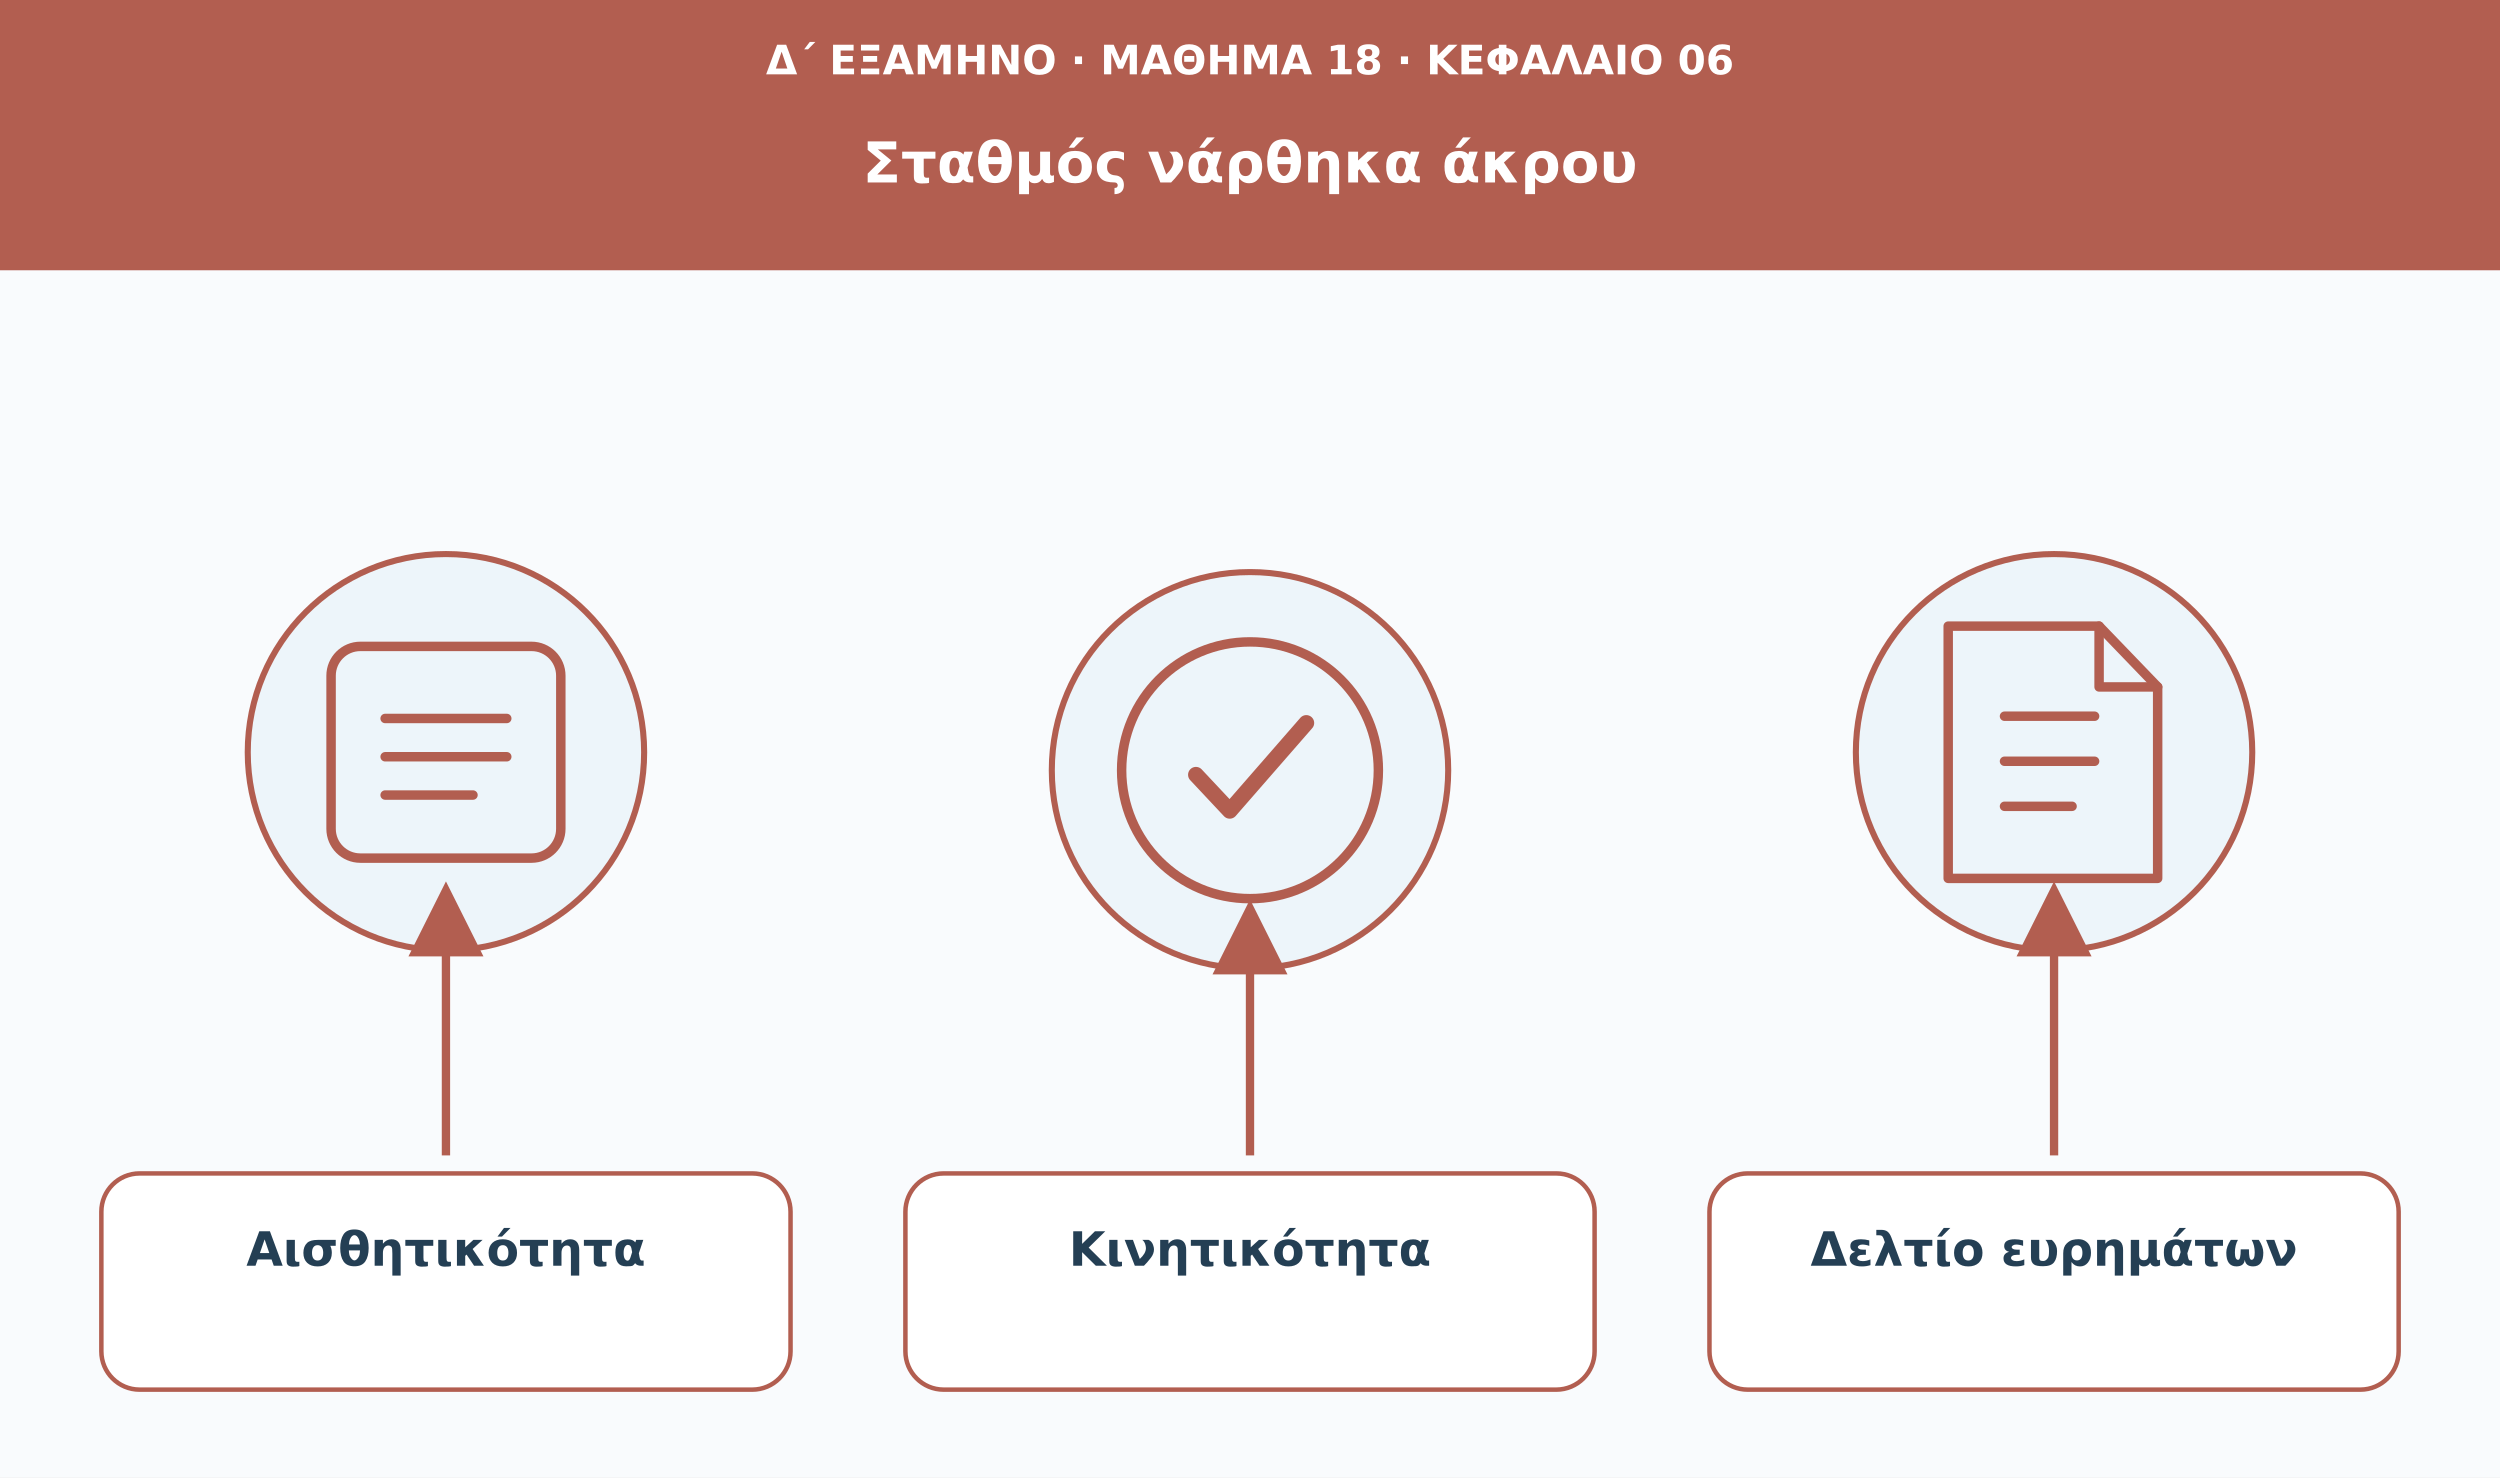
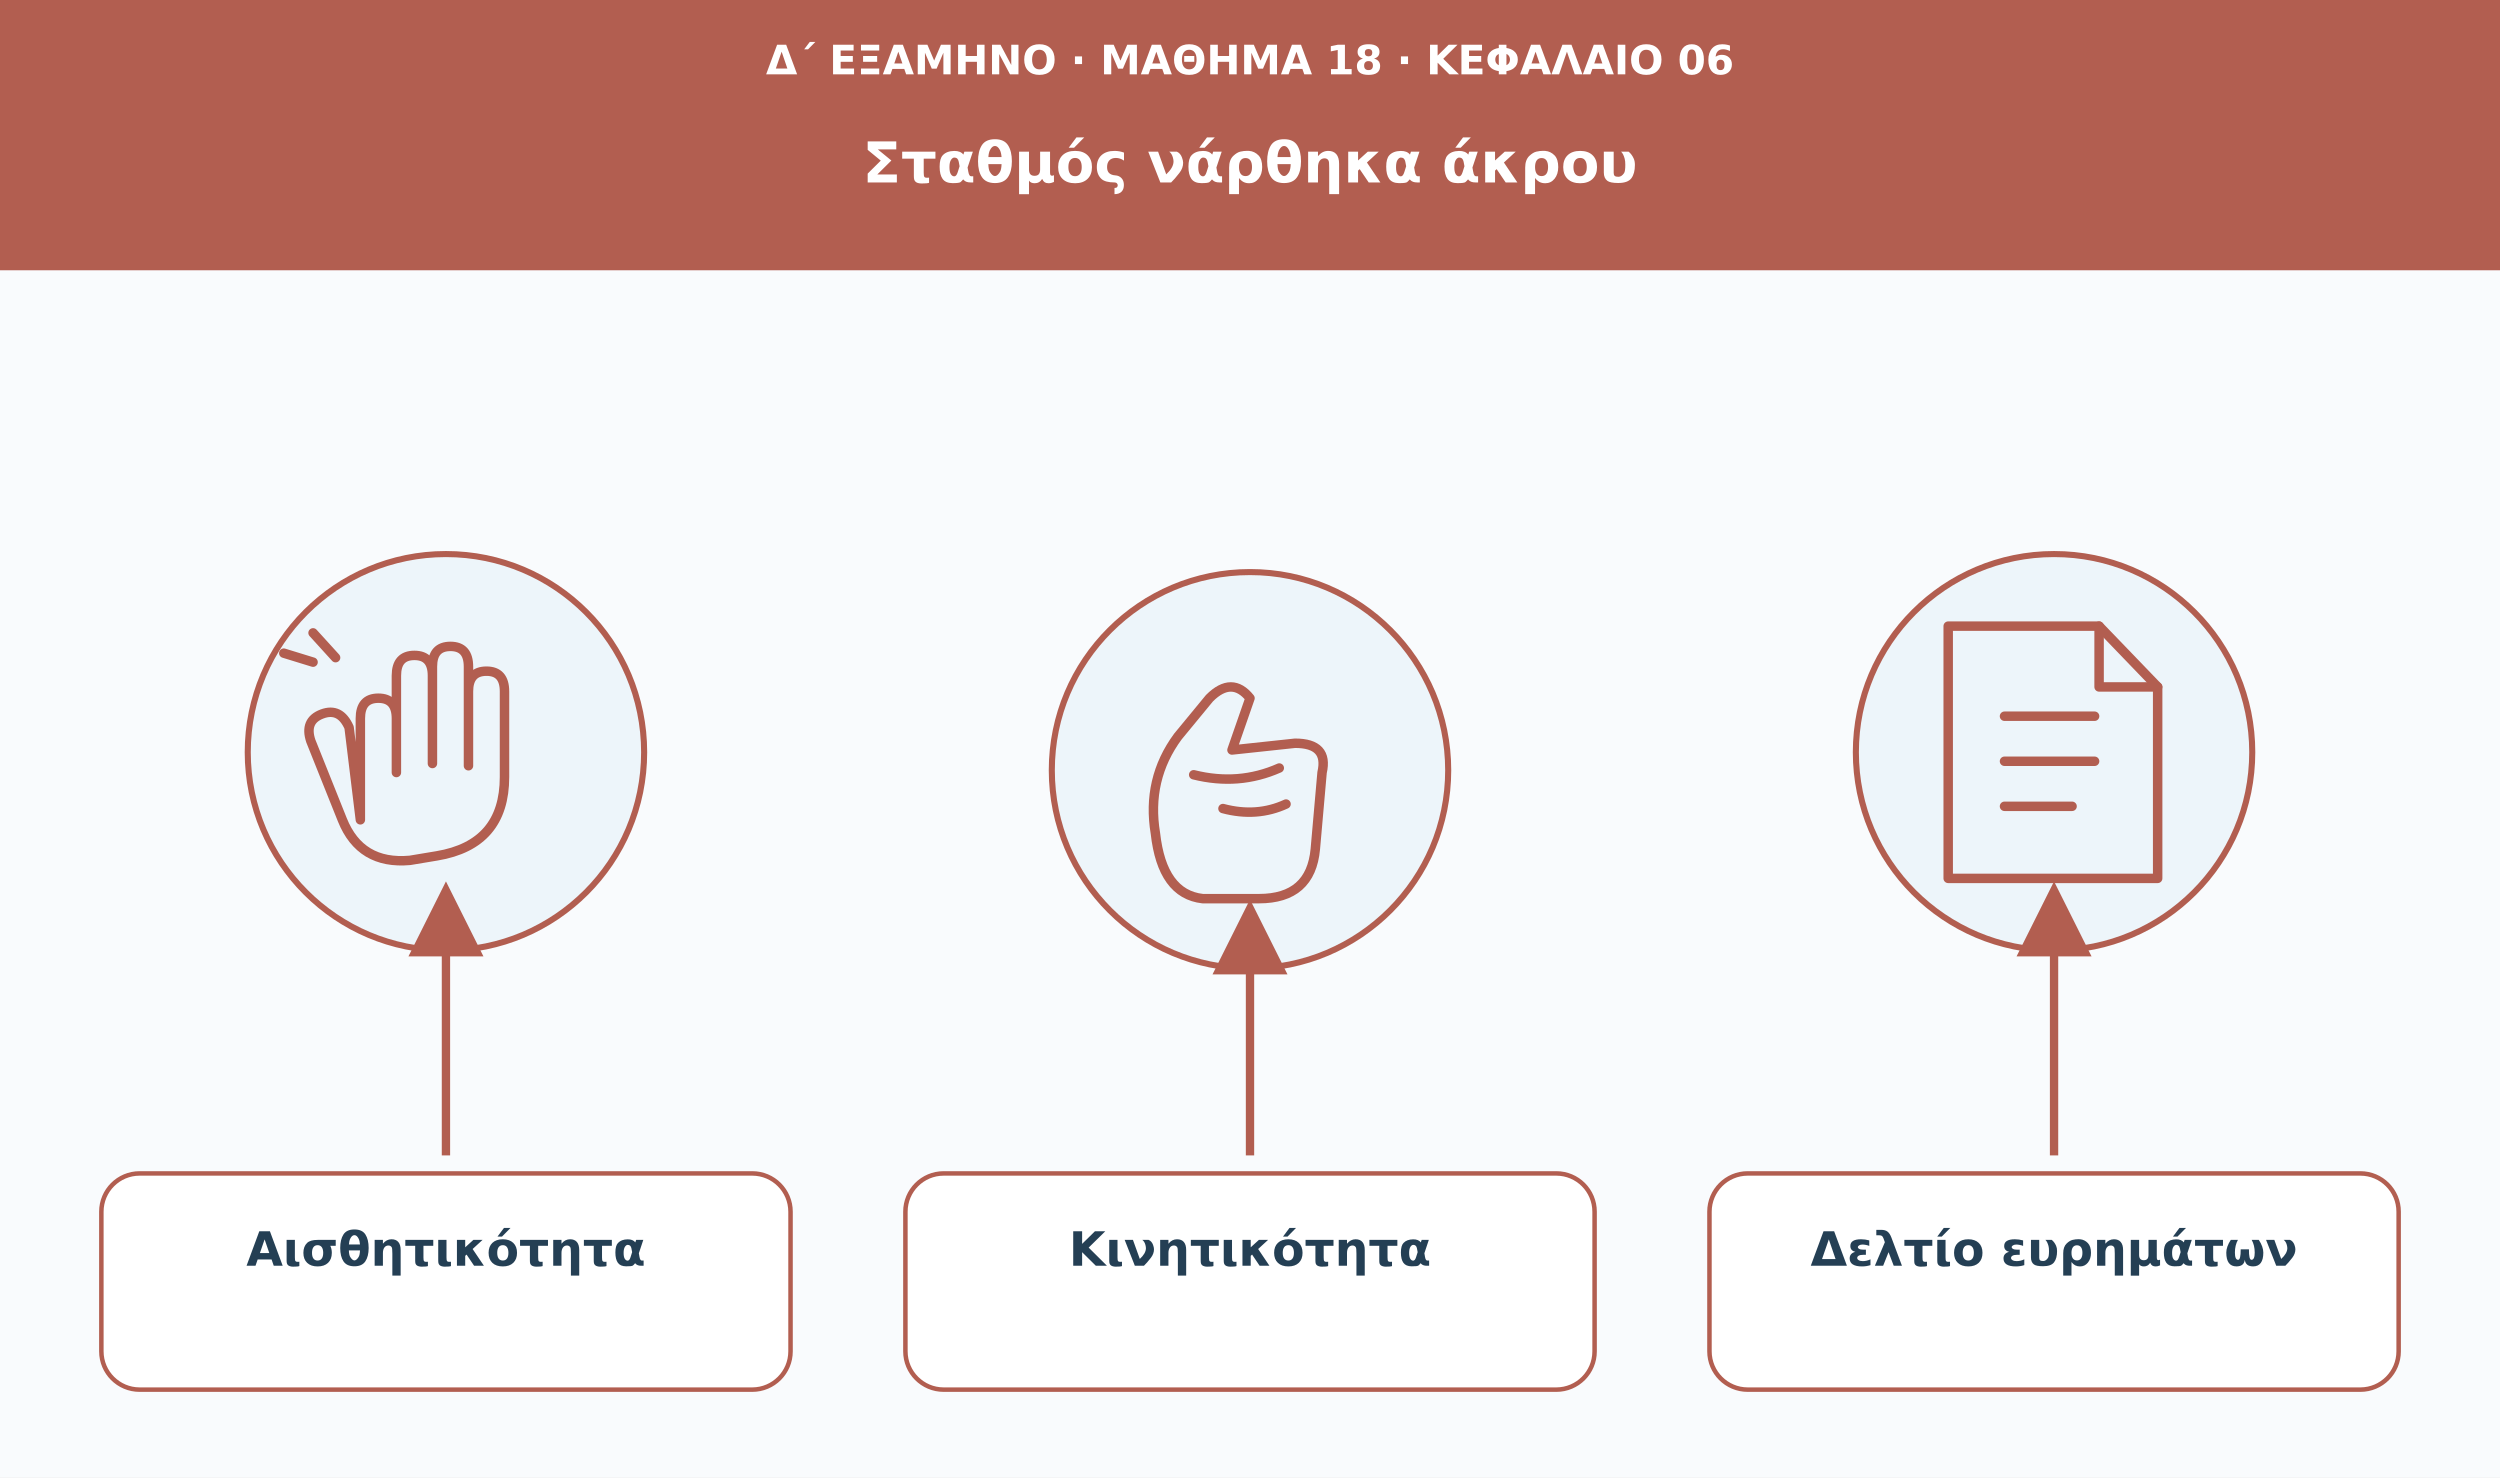
<svg xmlns="http://www.w3.org/2000/svg" viewBox="0 0 1110 656" role="img" aria-labelledby="t d">
  <defs>
    <marker id="arrow" viewBox="0 0 10 10" markerWidth="9" markerHeight="9" refX="8" refY="5" orient="auto">
      <path d="M0 0L10 5L0 10Z" fill="#b25e50" />
    </marker>
  </defs>
  <rect width="1110" height="656" fill="#f9fbfd" />
  <rect width="1110" height="120" fill="#b25e50" />
  <text x="555" y="33" font-family="DejaVu Sans,Arial,sans-serif" font-size="18" fill="#ffffff" font-weight="680" text-anchor="middle">Δ΄ ΕΞΑΜΗΝΟ · ΜΑΘΗΜΑ 18 · ΚΕΦΑΛΑΙΟ 06</text>
  <text x="555" y="81" font-family="DejaVu Sans,Arial,sans-serif" font-size="25" fill="#ffffff" font-weight="750" text-anchor="middle">Σταθμός νάρθηκα άκρου</text>
  <circle cx="198" cy="334" r="88" fill="#edf5fa" stroke="#b25e50" stroke-width="2.7" />
  <g transform="translate(198 334)" fill="none" stroke="#b25e50" stroke-width="4.2" stroke-linecap="round" stroke-linejoin="round">
-     <rect x="-51" y="-47" width="102" height="94" rx="13" />
-     <path d="M-27-15h54m-54 17h54m-54 17h39" />
+     <path d="M-38 30v-45q0-9 8-9t8 9v24-43q0-9 8-9t8 9v39-43q0-9 8-9t8 9v44-33q0-9 8-9t8 9v38q0 30-30 35l-12 2q-22 2-30-18l-14-35q-3-9 5-12t12 6z" />
+     <path d="M-49-42l-10-11m0 13-13-4" />
  </g>
  <path d="M198 513L198 398" stroke="#b25e50" stroke-width="3.7" marker-end="url(#arrow)" />
  <rect x="45" y="521" width="306" height="96" rx="17" fill="#fff" stroke="#b25e50" stroke-width="2" />
  <text x="198" y="562" font-family="DejaVu Sans,Arial,sans-serif" font-size="21" fill="#243f54" font-weight="700" text-anchor="middle">Αισθητικότητα</text>
  <circle cx="555" cy="342" r="88" fill="#edf5fa" stroke="#b25e50" stroke-width="2.7" />
  <g transform="translate(555 342)" fill="none" stroke="#b25e50" stroke-width="4.2" stroke-linecap="round" stroke-linejoin="round">
-     <circle r="57" />
-     <path d="M-24 2l15 16 34-39" stroke-width="7" />
+     <path d="M-42 28q-4-24 10-43l14-17q10-10 18 0l-8 23 28-3q15 0 12 13l-3 34q-2 22-25 22h-25q-18-2-21-29Z" />
+     <path d="M-25 2q20 5 38-3m-25 18q15 4 28-2" />
  </g>
  <path d="M555 513L555 406" stroke="#b25e50" stroke-width="3.7" marker-end="url(#arrow)" />
  <rect x="402" y="521" width="306" height="96" rx="17" fill="#fff" stroke="#b25e50" stroke-width="2" />
  <text x="555" y="562" font-family="DejaVu Sans,Arial,sans-serif" font-size="21" fill="#243f54" font-weight="700" text-anchor="middle">Κινητικότητα</text>
  <circle cx="912" cy="334" r="88" fill="#edf5fa" stroke="#b25e50" stroke-width="2.7" />
  <g transform="translate(912 334)" fill="none" stroke="#b25e50" stroke-width="4.2" stroke-linecap="round" stroke-linejoin="round">
    <path d="M-47-56h67l26 27v85h-93Z" />
    <path d="M20-56v27h26m-68 13h40m-40 20h40m-40 20h30" />
  </g>
  <path d="M912 513L912 398" stroke="#b25e50" stroke-width="3.7" marker-end="url(#arrow)" />
  <rect x="759" y="521" width="306" height="96" rx="17" fill="#fff" stroke="#b25e50" stroke-width="2" />
  <text x="912" y="562" font-family="DejaVu Sans,Arial,sans-serif" font-size="21" fill="#243f54" font-weight="700" text-anchor="middle">Δελτίο ευρημάτων</text>
</svg>
